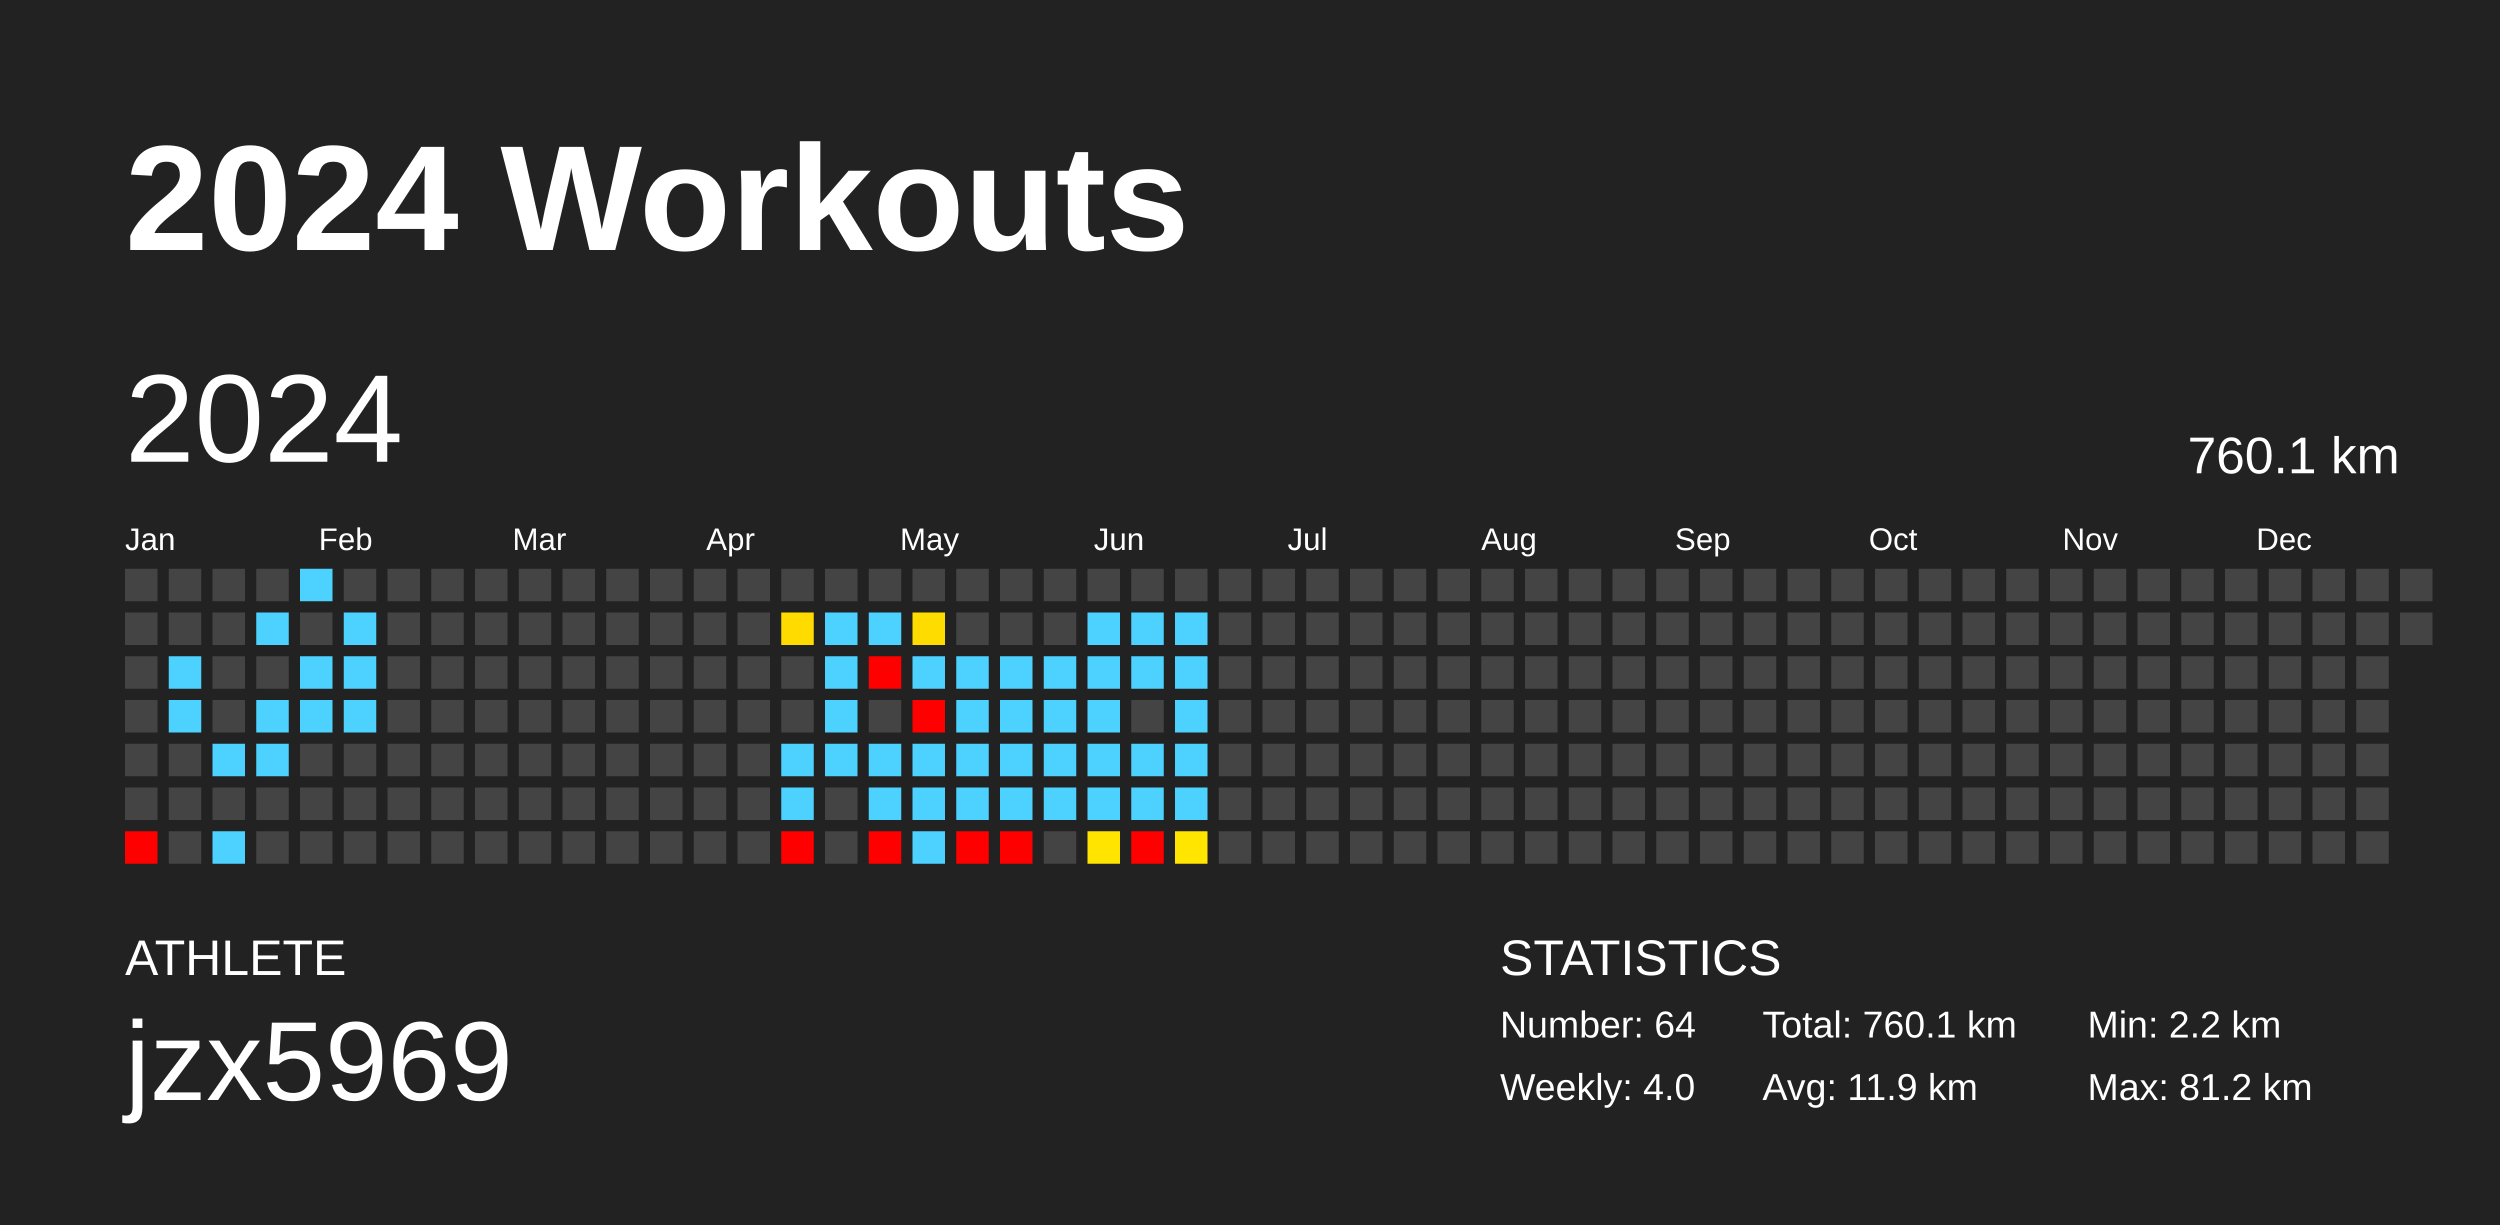
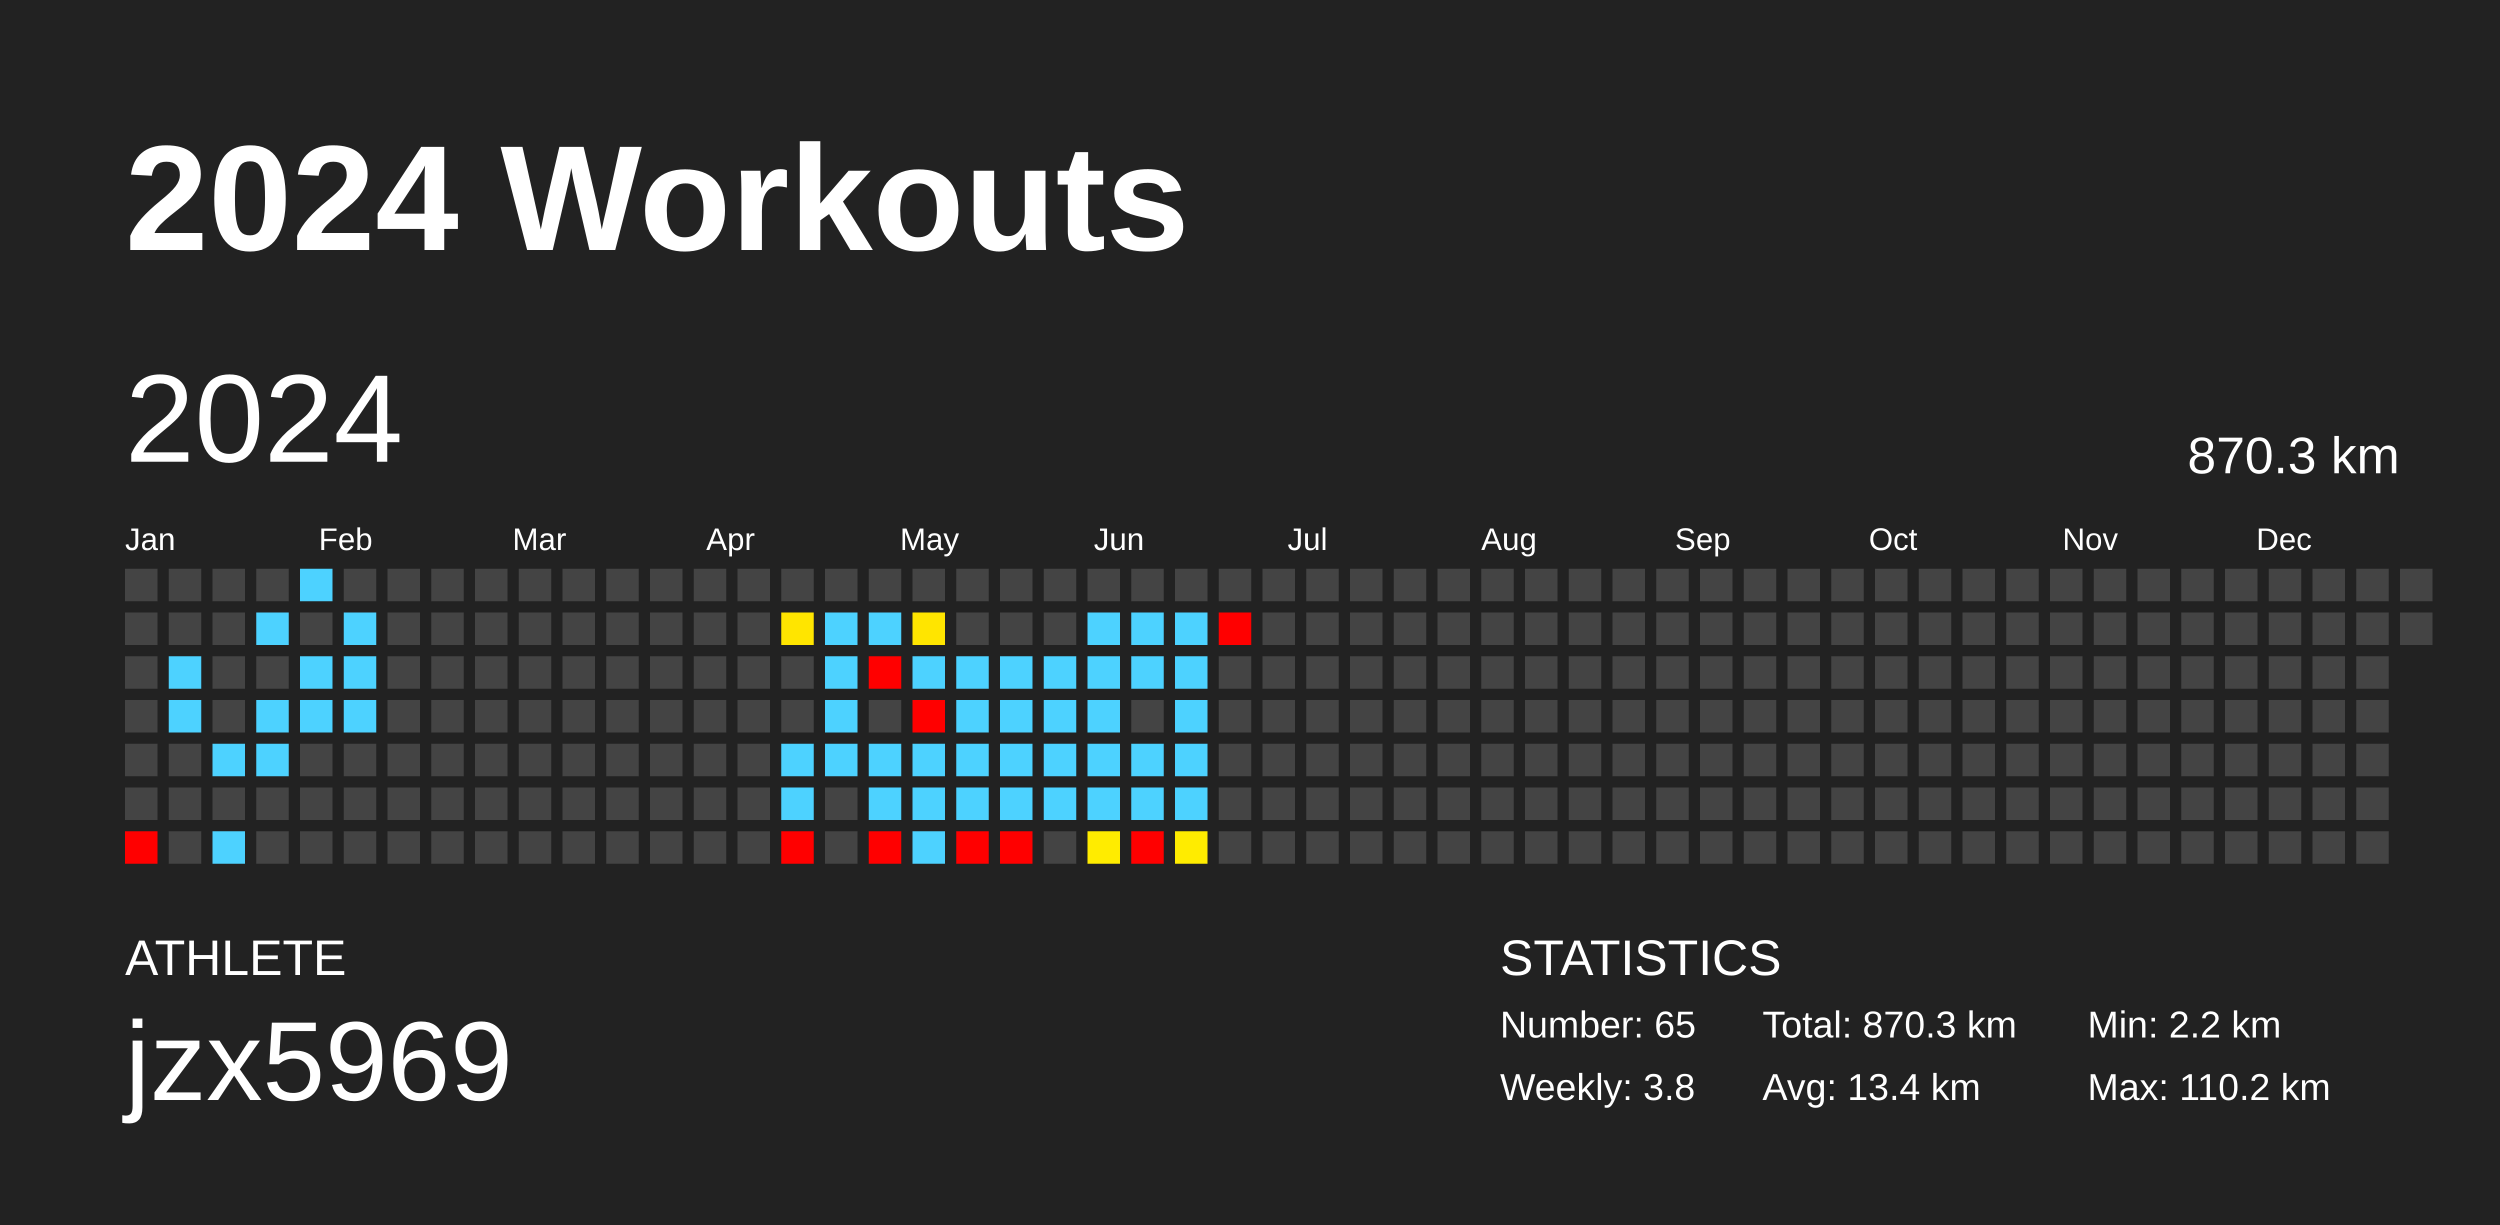
<svg xmlns="http://www.w3.org/2000/svg" baseProfile="full" height="98mm" version="1.1" viewBox="0,0,200,98" width="200mm">
  <defs />
  <rect fill="#222222" height="98" width="200" x="0" y="0" />
  <text fill="#FFFFFF" style="font-size:12px; font-family:Arial; font-weight:bold;" x="10" y="20">2024 Workouts</text>
  <text fill="#FFFFFF" style="font-size:4px; font-family:Arial" x="10" y="78">ATHLETE</text>
  <text fill="#FFFFFF" style="font-size:9px; font-family:Arial" x="10" y="88">jzx5969</text>
  <text fill="#FFFFFF" style="font-size:4px; font-family:Arial" x="120" y="78">STATISTICS</text>
-   <text fill="#FFFFFF" style="font-size:3px; font-family:Arial" x="120" y="83">Number: 64</text>
-   <text fill="#FFFFFF" style="font-size:3px; font-family:Arial" x="120" y="88">Weekly: 4.0</text>
-   <text fill="#FFFFFF" style="font-size:3px; font-family:Arial" x="141" y="83">Total: 760.1 km</text>
-   <text fill="#FFFFFF" style="font-size:3px; font-family:Arial" x="141" y="88">Avg: 11.9 km</text>
+   <text fill="#FFFFFF" style="font-size:3px; font-family:Arial" x="120" y="83">Number: 65</text>
+   <text fill="#FFFFFF" style="font-size:3px; font-family:Arial" x="120" y="88">Weekly: 3.8</text>
+   <text fill="#FFFFFF" style="font-size:3px; font-family:Arial" x="141" y="83">Total: 870.3 km</text>
+   <text fill="#FFFFFF" style="font-size:3px; font-family:Arial" x="141" y="88">Avg: 13.4 km</text>
  <text fill="#FFFFFF" style="font-size:3px; font-family:Arial" x="167" y="83">Min: 2.2 km</text>
-   <text fill="#FFFFFF" style="font-size:3px; font-family:Arial" x="167" y="88">Max: 81.2 km</text>
+   <text fill="#FFFFFF" style="font-size:3px; font-family:Arial" x="167" y="88">Max: 110.2 km</text>
  <text dominant-baseline="hanging" fill="#FFFFFF" style="font-size:10.0px; font-family:Arial;" x="10" y="30">2024</text>
-   <text dominant-baseline="hanging" fill="#FFFFFF" style="font-size:4.125px; font-family:Arial;" x="175" y="35">760.1 km</text>
+   <text dominant-baseline="hanging" fill="#FFFFFF" style="font-size:4.125px; font-family:Arial;" x="175" y="35">870.3 km</text>
  <text fill="#FFFFFF" style="font-size:2.5px; font-family:Arial" x="10.0" y="44">Jan</text>
  <text fill="#FFFFFF" style="font-size:2.5px; font-family:Arial" x="25.5" y="44">Feb</text>
  <text fill="#FFFFFF" style="font-size:2.5px; font-family:Arial" x="41.0" y="44">Mar</text>
  <text fill="#FFFFFF" style="font-size:2.5px; font-family:Arial" x="56.5" y="44">Apr</text>
  <text fill="#FFFFFF" style="font-size:2.5px; font-family:Arial" x="72.0" y="44">May</text>
  <text fill="#FFFFFF" style="font-size:2.5px; font-family:Arial" x="87.5" y="44">Jun</text>
  <text fill="#FFFFFF" style="font-size:2.5px; font-family:Arial" x="103.0" y="44">Jul</text>
  <text fill="#FFFFFF" style="font-size:2.5px; font-family:Arial" x="118.5" y="44">Aug</text>
  <text fill="#FFFFFF" style="font-size:2.5px; font-family:Arial" x="134.0" y="44">Sep</text>
  <text fill="#FFFFFF" style="font-size:2.5px; font-family:Arial" x="149.5" y="44">Oct</text>
  <text fill="#FFFFFF" style="font-size:2.5px; font-family:Arial" x="165.0" y="44">Nov</text>
  <text fill="#FFFFFF" style="font-size:2.5px; font-family:Arial" x="180.5" y="44">Dec</text>
  <rect fill="#444444" height="2.6" width="2.6" x="10.0" y="45.5" />
  <rect fill="#444444" height="2.6" width="2.6" x="10.0" y="49.0" />
  <rect fill="#444444" height="2.6" width="2.6" x="10.0" y="52.5" />
  <rect fill="#444444" height="2.6" width="2.6" x="10.0" y="56.0" />
  <rect fill="#444444" height="2.6" width="2.6" x="10.0" y="59.5" />
  <rect fill="#444444" height="2.6" width="2.6" x="10.0" y="63.0" />
  <rect fill="red" height="2.6" width="2.6" x="10.0" y="66.5" />
  <rect fill="#444444" height="2.6" width="2.6" x="13.5" y="45.5" />
  <rect fill="#444444" height="2.6" width="2.6" x="13.5" y="49.0" />
  <rect fill="#4dd2ff" height="2.6" width="2.6" x="13.5" y="52.5" />
  <rect fill="#4dd2ff" height="2.6" width="2.6" x="13.5" y="56.0" />
  <rect fill="#444444" height="2.6" width="2.6" x="13.5" y="59.5" />
  <rect fill="#444444" height="2.6" width="2.6" x="13.5" y="63.0" />
  <rect fill="#444444" height="2.6" width="2.6" x="13.5" y="66.5" />
  <rect fill="#444444" height="2.6" width="2.6" x="17.0" y="45.5" />
  <rect fill="#444444" height="2.6" width="2.6" x="17.0" y="49.0" />
  <rect fill="#444444" height="2.6" width="2.6" x="17.0" y="52.5" />
  <rect fill="#444444" height="2.6" width="2.6" x="17.0" y="56.0" />
  <rect fill="#4dd2ff" height="2.6" width="2.6" x="17.0" y="59.5" />
  <rect fill="#444444" height="2.6" width="2.6" x="17.0" y="63.0" />
  <rect fill="#4dd2ff" height="2.6" width="2.6" x="17.0" y="66.5" />
  <rect fill="#444444" height="2.6" width="2.6" x="20.5" y="45.5" />
  <rect fill="#4dd2ff" height="2.6" width="2.6" x="20.5" y="49.0" />
  <rect fill="#444444" height="2.6" width="2.6" x="20.5" y="52.5" />
  <rect fill="#4dd2ff" height="2.6" width="2.6" x="20.5" y="56.0" />
  <rect fill="#4dd2ff" height="2.6" width="2.6" x="20.5" y="59.5" />
  <rect fill="#444444" height="2.6" width="2.6" x="20.5" y="63.0" />
  <rect fill="#444444" height="2.6" width="2.6" x="20.5" y="66.5" />
  <rect fill="#4dd2ff" height="2.6" width="2.6" x="24.0" y="45.5" />
  <rect fill="#444444" height="2.6" width="2.6" x="24.0" y="49.0" />
  <rect fill="#4dd2ff" height="2.6" width="2.6" x="24.0" y="52.5" />
  <rect fill="#4dd2ff" height="2.6" width="2.6" x="24.0" y="56.0" />
  <rect fill="#444444" height="2.6" width="2.6" x="24.0" y="59.5" />
  <rect fill="#444444" height="2.6" width="2.6" x="24.0" y="63.0" />
  <rect fill="#444444" height="2.6" width="2.6" x="24.0" y="66.5" />
  <rect fill="#444444" height="2.6" width="2.6" x="27.5" y="45.5" />
  <rect fill="#4dd2ff" height="2.6" width="2.6" x="27.5" y="49.0" />
  <rect fill="#4dd2ff" height="2.6" width="2.6" x="27.5" y="52.5" />
  <rect fill="#4dd2ff" height="2.6" width="2.6" x="27.5" y="56.0" />
  <rect fill="#444444" height="2.6" width="2.6" x="27.5" y="59.5" />
  <rect fill="#444444" height="2.6" width="2.6" x="27.5" y="63.0" />
  <rect fill="#444444" height="2.6" width="2.6" x="27.5" y="66.5" />
  <rect fill="#444444" height="2.6" width="2.6" x="31.0" y="45.5" />
  <rect fill="#444444" height="2.6" width="2.6" x="31.0" y="49.0" />
  <rect fill="#444444" height="2.6" width="2.6" x="31.0" y="52.5" />
  <rect fill="#444444" height="2.6" width="2.6" x="31.0" y="56.0" />
  <rect fill="#444444" height="2.6" width="2.6" x="31.0" y="59.5" />
  <rect fill="#444444" height="2.6" width="2.6" x="31.0" y="63.0" />
  <rect fill="#444444" height="2.6" width="2.6" x="31.0" y="66.5" />
  <rect fill="#444444" height="2.6" width="2.6" x="34.5" y="45.5" />
  <rect fill="#444444" height="2.6" width="2.6" x="34.5" y="49.0" />
  <rect fill="#444444" height="2.6" width="2.6" x="34.5" y="52.5" />
  <rect fill="#444444" height="2.6" width="2.6" x="34.5" y="56.0" />
  <rect fill="#444444" height="2.6" width="2.6" x="34.5" y="59.5" />
  <rect fill="#444444" height="2.6" width="2.6" x="34.5" y="63.0" />
  <rect fill="#444444" height="2.6" width="2.6" x="34.5" y="66.5" />
  <rect fill="#444444" height="2.6" width="2.6" x="38.0" y="45.5" />
  <rect fill="#444444" height="2.6" width="2.6" x="38.0" y="49.0" />
  <rect fill="#444444" height="2.6" width="2.6" x="38.0" y="52.5" />
  <rect fill="#444444" height="2.6" width="2.6" x="38.0" y="56.0" />
  <rect fill="#444444" height="2.6" width="2.6" x="38.0" y="59.5" />
  <rect fill="#444444" height="2.6" width="2.6" x="38.0" y="63.0" />
  <rect fill="#444444" height="2.6" width="2.6" x="38.0" y="66.5" />
  <rect fill="#444444" height="2.6" width="2.6" x="41.5" y="45.5" />
  <rect fill="#444444" height="2.6" width="2.6" x="41.5" y="49.0" />
  <rect fill="#444444" height="2.6" width="2.6" x="41.5" y="52.5" />
  <rect fill="#444444" height="2.6" width="2.6" x="41.5" y="56.0" />
  <rect fill="#444444" height="2.6" width="2.6" x="41.5" y="59.5" />
  <rect fill="#444444" height="2.6" width="2.6" x="41.5" y="63.0" />
  <rect fill="#444444" height="2.6" width="2.6" x="41.5" y="66.5" />
  <rect fill="#444444" height="2.6" width="2.6" x="45.0" y="45.5" />
  <rect fill="#444444" height="2.6" width="2.6" x="45.0" y="49.0" />
  <rect fill="#444444" height="2.6" width="2.6" x="45.0" y="52.5" />
  <rect fill="#444444" height="2.6" width="2.6" x="45.0" y="56.0" />
  <rect fill="#444444" height="2.6" width="2.6" x="45.0" y="59.5" />
  <rect fill="#444444" height="2.6" width="2.6" x="45.0" y="63.0" />
  <rect fill="#444444" height="2.6" width="2.6" x="45.0" y="66.5" />
  <rect fill="#444444" height="2.6" width="2.6" x="48.5" y="45.5" />
  <rect fill="#444444" height="2.6" width="2.6" x="48.5" y="49.0" />
  <rect fill="#444444" height="2.6" width="2.6" x="48.5" y="52.5" />
  <rect fill="#444444" height="2.6" width="2.6" x="48.5" y="56.0" />
  <rect fill="#444444" height="2.6" width="2.6" x="48.5" y="59.5" />
  <rect fill="#444444" height="2.6" width="2.6" x="48.5" y="63.0" />
  <rect fill="#444444" height="2.6" width="2.6" x="48.5" y="66.5" />
  <rect fill="#444444" height="2.6" width="2.6" x="52.0" y="45.5" />
  <rect fill="#444444" height="2.6" width="2.6" x="52.0" y="49.0" />
  <rect fill="#444444" height="2.6" width="2.6" x="52.0" y="52.5" />
  <rect fill="#444444" height="2.6" width="2.6" x="52.0" y="56.0" />
  <rect fill="#444444" height="2.6" width="2.6" x="52.0" y="59.5" />
  <rect fill="#444444" height="2.6" width="2.6" x="52.0" y="63.0" />
  <rect fill="#444444" height="2.6" width="2.6" x="52.0" y="66.5" />
  <rect fill="#444444" height="2.6" width="2.6" x="55.5" y="45.5" />
  <rect fill="#444444" height="2.6" width="2.6" x="55.5" y="49.0" />
  <rect fill="#444444" height="2.6" width="2.6" x="55.5" y="52.5" />
  <rect fill="#444444" height="2.6" width="2.6" x="55.5" y="56.0" />
  <rect fill="#444444" height="2.6" width="2.6" x="55.5" y="59.5" />
  <rect fill="#444444" height="2.6" width="2.6" x="55.5" y="63.0" />
  <rect fill="#444444" height="2.6" width="2.6" x="55.5" y="66.5" />
  <rect fill="#444444" height="2.6" width="2.6" x="59.0" y="45.5" />
  <rect fill="#444444" height="2.6" width="2.6" x="59.0" y="49.0" />
  <rect fill="#444444" height="2.6" width="2.6" x="59.0" y="52.5" />
  <rect fill="#444444" height="2.6" width="2.6" x="59.0" y="56.0" />
  <rect fill="#444444" height="2.6" width="2.6" x="59.0" y="59.5" />
  <rect fill="#444444" height="2.6" width="2.6" x="59.0" y="63.0" />
  <rect fill="#444444" height="2.6" width="2.6" x="59.0" y="66.5" />
  <rect fill="#444444" height="2.6" width="2.6" x="62.5" y="45.5" />
-   <rect fill="#ffdb00" height="2.6" width="2.6" x="62.5" y="49.0" />
+   <rect fill="#ffe500" height="2.6" width="2.6" x="62.5" y="49.0" />
  <rect fill="#444444" height="2.6" width="2.6" x="62.5" y="52.5" />
  <rect fill="#444444" height="2.6" width="2.6" x="62.5" y="56.0" />
  <rect fill="#4dd2ff" height="2.6" width="2.6" x="62.5" y="59.5" />
  <rect fill="#4dd2ff" height="2.6" width="2.6" x="62.5" y="63.0" />
  <rect fill="red" height="2.6" width="2.6" x="62.5" y="66.5" />
  <rect fill="#444444" height="2.6" width="2.6" x="66.0" y="45.5" />
  <rect fill="#4dd2ff" height="2.6" width="2.6" x="66.0" y="49.0" />
  <rect fill="#4dd2ff" height="2.6" width="2.6" x="66.0" y="52.5" />
  <rect fill="#4dd2ff" height="2.6" width="2.6" x="66.0" y="56.0" />
  <rect fill="#4dd2ff" height="2.6" width="2.6" x="66.0" y="59.5" />
  <rect fill="#444444" height="2.6" width="2.6" x="66.0" y="63.0" />
  <rect fill="#444444" height="2.6" width="2.6" x="66.0" y="66.5" />
  <rect fill="#444444" height="2.6" width="2.6" x="69.5" y="45.5" />
  <rect fill="#4dd2ff" height="2.6" width="2.6" x="69.5" y="49.0" />
  <rect fill="red" height="2.6" width="2.6" x="69.5" y="52.5" />
  <rect fill="#444444" height="2.6" width="2.6" x="69.5" y="56.0" />
  <rect fill="#4dd2ff" height="2.6" width="2.6" x="69.5" y="59.5" />
  <rect fill="#4dd2ff" height="2.6" width="2.6" x="69.5" y="63.0" />
  <rect fill="red" height="2.6" width="2.6" x="69.5" y="66.5" />
  <rect fill="#444444" height="2.6" width="2.6" x="73.0" y="45.5" />
-   <rect fill="#ffdc00" height="2.6" width="2.6" x="73.0" y="49.0" />
+   <rect fill="#ffe500" height="2.6" width="2.6" x="73.0" y="49.0" />
  <rect fill="#4dd2ff" height="2.6" width="2.6" x="73.0" y="52.5" />
  <rect fill="red" height="2.6" width="2.6" x="73.0" y="56.0" />
  <rect fill="#4dd2ff" height="2.6" width="2.6" x="73.0" y="59.5" />
  <rect fill="#4dd2ff" height="2.6" width="2.6" x="73.0" y="63.0" />
  <rect fill="#4dd2ff" height="2.6" width="2.6" x="73.0" y="66.5" />
  <rect fill="#444444" height="2.6" width="2.6" x="76.5" y="45.5" />
  <rect fill="#444444" height="2.6" width="2.6" x="76.5" y="49.0" />
  <rect fill="#4dd2ff" height="2.6" width="2.6" x="76.5" y="52.5" />
  <rect fill="#4dd2ff" height="2.6" width="2.6" x="76.5" y="56.0" />
  <rect fill="#4dd2ff" height="2.6" width="2.6" x="76.5" y="59.5" />
  <rect fill="#4dd2ff" height="2.6" width="2.6" x="76.5" y="63.0" />
  <rect fill="red" height="2.6" width="2.6" x="76.5" y="66.5" />
  <rect fill="#444444" height="2.6" width="2.6" x="80.0" y="45.5" />
  <rect fill="#444444" height="2.6" width="2.6" x="80.0" y="49.0" />
  <rect fill="#4dd2ff" height="2.6" width="2.6" x="80.0" y="52.5" />
  <rect fill="#4dd2ff" height="2.6" width="2.6" x="80.0" y="56.0" />
  <rect fill="#4dd2ff" height="2.6" width="2.6" x="80.0" y="59.5" />
  <rect fill="#4dd2ff" height="2.6" width="2.6" x="80.0" y="63.0" />
  <rect fill="red" height="2.6" width="2.6" x="80.0" y="66.5" />
  <rect fill="#444444" height="2.6" width="2.6" x="83.5" y="45.5" />
  <rect fill="#444444" height="2.6" width="2.6" x="83.5" y="49.0" />
  <rect fill="#4dd2ff" height="2.6" width="2.6" x="83.5" y="52.5" />
  <rect fill="#4dd2ff" height="2.6" width="2.6" x="83.5" y="56.0" />
  <rect fill="#4dd2ff" height="2.6" width="2.6" x="83.5" y="59.5" />
  <rect fill="#4dd2ff" height="2.6" width="2.6" x="83.5" y="63.0" />
  <rect fill="#444444" height="2.6" width="2.6" x="83.5" y="66.5" />
  <rect fill="#444444" height="2.6" width="2.6" x="87.0" y="45.5" />
  <rect fill="#4dd2ff" height="2.6" width="2.6" x="87.0" y="49.0" />
  <rect fill="#4dd2ff" height="2.6" width="2.6" x="87.0" y="52.5" />
  <rect fill="#4dd2ff" height="2.6" width="2.6" x="87.0" y="56.0" />
  <rect fill="#4dd2ff" height="2.6" width="2.6" x="87.0" y="59.5" />
  <rect fill="#4dd2ff" height="2.6" width="2.6" x="87.0" y="63.0" />
-   <rect fill="#ffe400" height="2.6" width="2.6" x="87.0" y="66.5" />
+   <rect fill="#ffec00" height="2.6" width="2.6" x="87.0" y="66.5" />
  <rect fill="#444444" height="2.6" width="2.6" x="90.5" y="45.5" />
  <rect fill="#4dd2ff" height="2.6" width="2.6" x="90.5" y="49.0" />
  <rect fill="#4dd2ff" height="2.6" width="2.6" x="90.5" y="52.5" />
  <rect fill="#444444" height="2.6" width="2.6" x="90.5" y="56.0" />
  <rect fill="#4dd2ff" height="2.6" width="2.6" x="90.5" y="59.5" />
  <rect fill="#4dd2ff" height="2.6" width="2.6" x="90.5" y="63.0" />
  <rect fill="red" height="2.6" width="2.6" x="90.5" y="66.5" />
  <rect fill="#444444" height="2.6" width="2.6" x="94.0" y="45.5" />
  <rect fill="#4dd2ff" height="2.6" width="2.6" x="94.0" y="49.0" />
  <rect fill="#4dd2ff" height="2.6" width="2.6" x="94.0" y="52.5" />
  <rect fill="#4dd2ff" height="2.6" width="2.6" x="94.0" y="56.0" />
  <rect fill="#4dd2ff" height="2.6" width="2.6" x="94.0" y="59.5" />
  <rect fill="#4dd2ff" height="2.6" width="2.6" x="94.0" y="63.0" />
-   <rect fill="#ffe500" height="2.6" width="2.6" x="94.0" y="66.5" />
+   <rect fill="#ffec00" height="2.6" width="2.6" x="94.0" y="66.5" />
  <rect fill="#444444" height="2.6" width="2.6" x="97.5" y="45.5" />
-   <rect fill="#444444" height="2.6" width="2.6" x="97.5" y="49.0" />
+   <rect fill="red" height="2.6" width="2.6" x="97.5" y="49.0" />
  <rect fill="#444444" height="2.6" width="2.6" x="97.5" y="52.5" />
  <rect fill="#444444" height="2.6" width="2.6" x="97.5" y="56.0" />
  <rect fill="#444444" height="2.6" width="2.6" x="97.5" y="59.5" />
  <rect fill="#444444" height="2.6" width="2.6" x="97.5" y="63.0" />
  <rect fill="#444444" height="2.6" width="2.6" x="97.5" y="66.5" />
  <rect fill="#444444" height="2.6" width="2.6" x="101.0" y="45.5" />
  <rect fill="#444444" height="2.6" width="2.6" x="101.0" y="49.0" />
  <rect fill="#444444" height="2.6" width="2.6" x="101.0" y="52.5" />
  <rect fill="#444444" height="2.6" width="2.6" x="101.0" y="56.0" />
  <rect fill="#444444" height="2.6" width="2.6" x="101.0" y="59.5" />
  <rect fill="#444444" height="2.6" width="2.6" x="101.0" y="63.0" />
  <rect fill="#444444" height="2.6" width="2.6" x="101.0" y="66.5" />
  <rect fill="#444444" height="2.6" width="2.6" x="104.5" y="45.5" />
  <rect fill="#444444" height="2.6" width="2.6" x="104.5" y="49.0" />
  <rect fill="#444444" height="2.6" width="2.6" x="104.5" y="52.5" />
  <rect fill="#444444" height="2.6" width="2.6" x="104.5" y="56.0" />
  <rect fill="#444444" height="2.6" width="2.6" x="104.5" y="59.5" />
  <rect fill="#444444" height="2.6" width="2.6" x="104.5" y="63.0" />
  <rect fill="#444444" height="2.6" width="2.6" x="104.5" y="66.5" />
  <rect fill="#444444" height="2.6" width="2.6" x="108.0" y="45.5" />
  <rect fill="#444444" height="2.6" width="2.6" x="108.0" y="49.0" />
  <rect fill="#444444" height="2.6" width="2.6" x="108.0" y="52.5" />
  <rect fill="#444444" height="2.6" width="2.6" x="108.0" y="56.0" />
  <rect fill="#444444" height="2.6" width="2.6" x="108.0" y="59.5" />
  <rect fill="#444444" height="2.6" width="2.6" x="108.0" y="63.0" />
  <rect fill="#444444" height="2.6" width="2.6" x="108.0" y="66.5" />
  <rect fill="#444444" height="2.6" width="2.6" x="111.5" y="45.5" />
  <rect fill="#444444" height="2.6" width="2.6" x="111.5" y="49.0" />
  <rect fill="#444444" height="2.6" width="2.6" x="111.5" y="52.5" />
  <rect fill="#444444" height="2.6" width="2.6" x="111.5" y="56.0" />
  <rect fill="#444444" height="2.6" width="2.6" x="111.5" y="59.5" />
  <rect fill="#444444" height="2.6" width="2.6" x="111.5" y="63.0" />
  <rect fill="#444444" height="2.6" width="2.6" x="111.5" y="66.5" />
  <rect fill="#444444" height="2.6" width="2.6" x="115.0" y="45.5" />
  <rect fill="#444444" height="2.6" width="2.6" x="115.0" y="49.0" />
  <rect fill="#444444" height="2.6" width="2.6" x="115.0" y="52.5" />
  <rect fill="#444444" height="2.6" width="2.6" x="115.0" y="56.0" />
  <rect fill="#444444" height="2.6" width="2.6" x="115.0" y="59.5" />
  <rect fill="#444444" height="2.6" width="2.6" x="115.0" y="63.0" />
  <rect fill="#444444" height="2.6" width="2.6" x="115.0" y="66.5" />
  <rect fill="#444444" height="2.6" width="2.6" x="118.5" y="45.5" />
  <rect fill="#444444" height="2.6" width="2.6" x="118.5" y="49.0" />
  <rect fill="#444444" height="2.6" width="2.6" x="118.5" y="52.5" />
  <rect fill="#444444" height="2.6" width="2.6" x="118.5" y="56.0" />
  <rect fill="#444444" height="2.6" width="2.6" x="118.5" y="59.5" />
  <rect fill="#444444" height="2.6" width="2.6" x="118.5" y="63.0" />
  <rect fill="#444444" height="2.6" width="2.6" x="118.5" y="66.5" />
  <rect fill="#444444" height="2.6" width="2.6" x="122.0" y="45.5" />
  <rect fill="#444444" height="2.6" width="2.6" x="122.0" y="49.0" />
  <rect fill="#444444" height="2.6" width="2.6" x="122.0" y="52.5" />
  <rect fill="#444444" height="2.6" width="2.6" x="122.0" y="56.0" />
  <rect fill="#444444" height="2.6" width="2.6" x="122.0" y="59.5" />
  <rect fill="#444444" height="2.6" width="2.6" x="122.0" y="63.0" />
  <rect fill="#444444" height="2.6" width="2.6" x="122.0" y="66.5" />
  <rect fill="#444444" height="2.6" width="2.6" x="125.5" y="45.5" />
  <rect fill="#444444" height="2.6" width="2.6" x="125.5" y="49.0" />
  <rect fill="#444444" height="2.6" width="2.6" x="125.5" y="52.5" />
  <rect fill="#444444" height="2.6" width="2.6" x="125.5" y="56.0" />
  <rect fill="#444444" height="2.6" width="2.6" x="125.5" y="59.5" />
  <rect fill="#444444" height="2.6" width="2.6" x="125.5" y="63.0" />
  <rect fill="#444444" height="2.6" width="2.6" x="125.5" y="66.5" />
  <rect fill="#444444" height="2.6" width="2.6" x="129.0" y="45.5" />
  <rect fill="#444444" height="2.6" width="2.6" x="129.0" y="49.0" />
  <rect fill="#444444" height="2.6" width="2.6" x="129.0" y="52.5" />
  <rect fill="#444444" height="2.6" width="2.6" x="129.0" y="56.0" />
  <rect fill="#444444" height="2.6" width="2.6" x="129.0" y="59.5" />
  <rect fill="#444444" height="2.6" width="2.6" x="129.0" y="63.0" />
  <rect fill="#444444" height="2.6" width="2.6" x="129.0" y="66.5" />
  <rect fill="#444444" height="2.6" width="2.6" x="132.5" y="45.5" />
  <rect fill="#444444" height="2.6" width="2.6" x="132.5" y="49.0" />
  <rect fill="#444444" height="2.6" width="2.6" x="132.5" y="52.5" />
  <rect fill="#444444" height="2.6" width="2.6" x="132.5" y="56.0" />
  <rect fill="#444444" height="2.6" width="2.6" x="132.5" y="59.5" />
  <rect fill="#444444" height="2.6" width="2.6" x="132.5" y="63.0" />
  <rect fill="#444444" height="2.6" width="2.6" x="132.5" y="66.5" />
  <rect fill="#444444" height="2.6" width="2.6" x="136.0" y="45.5" />
  <rect fill="#444444" height="2.6" width="2.6" x="136.0" y="49.0" />
  <rect fill="#444444" height="2.6" width="2.6" x="136.0" y="52.5" />
  <rect fill="#444444" height="2.6" width="2.6" x="136.0" y="56.0" />
  <rect fill="#444444" height="2.6" width="2.6" x="136.0" y="59.5" />
  <rect fill="#444444" height="2.6" width="2.6" x="136.0" y="63.0" />
  <rect fill="#444444" height="2.6" width="2.6" x="136.0" y="66.5" />
  <rect fill="#444444" height="2.6" width="2.6" x="139.5" y="45.5" />
  <rect fill="#444444" height="2.6" width="2.6" x="139.5" y="49.0" />
  <rect fill="#444444" height="2.6" width="2.6" x="139.5" y="52.5" />
  <rect fill="#444444" height="2.6" width="2.6" x="139.5" y="56.0" />
  <rect fill="#444444" height="2.6" width="2.6" x="139.5" y="59.5" />
  <rect fill="#444444" height="2.6" width="2.6" x="139.5" y="63.0" />
  <rect fill="#444444" height="2.6" width="2.6" x="139.5" y="66.5" />
  <rect fill="#444444" height="2.6" width="2.6" x="143.0" y="45.5" />
  <rect fill="#444444" height="2.6" width="2.6" x="143.0" y="49.0" />
  <rect fill="#444444" height="2.6" width="2.6" x="143.0" y="52.5" />
  <rect fill="#444444" height="2.6" width="2.6" x="143.0" y="56.0" />
  <rect fill="#444444" height="2.6" width="2.6" x="143.0" y="59.5" />
  <rect fill="#444444" height="2.6" width="2.6" x="143.0" y="63.0" />
  <rect fill="#444444" height="2.6" width="2.6" x="143.0" y="66.5" />
  <rect fill="#444444" height="2.6" width="2.6" x="146.5" y="45.5" />
  <rect fill="#444444" height="2.6" width="2.6" x="146.5" y="49.0" />
  <rect fill="#444444" height="2.6" width="2.6" x="146.5" y="52.5" />
  <rect fill="#444444" height="2.6" width="2.6" x="146.5" y="56.0" />
  <rect fill="#444444" height="2.6" width="2.6" x="146.5" y="59.5" />
  <rect fill="#444444" height="2.6" width="2.6" x="146.5" y="63.0" />
  <rect fill="#444444" height="2.6" width="2.6" x="146.5" y="66.5" />
  <rect fill="#444444" height="2.6" width="2.6" x="150.0" y="45.5" />
  <rect fill="#444444" height="2.6" width="2.6" x="150.0" y="49.0" />
  <rect fill="#444444" height="2.6" width="2.6" x="150.0" y="52.5" />
  <rect fill="#444444" height="2.6" width="2.6" x="150.0" y="56.0" />
  <rect fill="#444444" height="2.6" width="2.6" x="150.0" y="59.5" />
  <rect fill="#444444" height="2.6" width="2.6" x="150.0" y="63.0" />
  <rect fill="#444444" height="2.6" width="2.6" x="150.0" y="66.5" />
  <rect fill="#444444" height="2.6" width="2.6" x="153.5" y="45.5" />
  <rect fill="#444444" height="2.6" width="2.6" x="153.5" y="49.0" />
  <rect fill="#444444" height="2.6" width="2.6" x="153.5" y="52.5" />
  <rect fill="#444444" height="2.6" width="2.6" x="153.5" y="56.0" />
  <rect fill="#444444" height="2.6" width="2.6" x="153.5" y="59.5" />
  <rect fill="#444444" height="2.6" width="2.6" x="153.5" y="63.0" />
  <rect fill="#444444" height="2.6" width="2.6" x="153.5" y="66.5" />
  <rect fill="#444444" height="2.6" width="2.6" x="157.0" y="45.5" />
  <rect fill="#444444" height="2.6" width="2.6" x="157.0" y="49.0" />
  <rect fill="#444444" height="2.6" width="2.6" x="157.0" y="52.5" />
  <rect fill="#444444" height="2.6" width="2.6" x="157.0" y="56.0" />
  <rect fill="#444444" height="2.6" width="2.6" x="157.0" y="59.5" />
  <rect fill="#444444" height="2.6" width="2.6" x="157.0" y="63.0" />
  <rect fill="#444444" height="2.6" width="2.6" x="157.0" y="66.5" />
  <rect fill="#444444" height="2.6" width="2.6" x="160.5" y="45.5" />
  <rect fill="#444444" height="2.6" width="2.6" x="160.5" y="49.0" />
  <rect fill="#444444" height="2.6" width="2.6" x="160.5" y="52.5" />
  <rect fill="#444444" height="2.6" width="2.6" x="160.5" y="56.0" />
  <rect fill="#444444" height="2.6" width="2.6" x="160.5" y="59.5" />
  <rect fill="#444444" height="2.6" width="2.6" x="160.5" y="63.0" />
  <rect fill="#444444" height="2.6" width="2.6" x="160.5" y="66.5" />
  <rect fill="#444444" height="2.6" width="2.6" x="164.0" y="45.5" />
  <rect fill="#444444" height="2.6" width="2.6" x="164.0" y="49.0" />
  <rect fill="#444444" height="2.6" width="2.6" x="164.0" y="52.5" />
  <rect fill="#444444" height="2.6" width="2.6" x="164.0" y="56.0" />
  <rect fill="#444444" height="2.6" width="2.6" x="164.0" y="59.5" />
  <rect fill="#444444" height="2.6" width="2.6" x="164.0" y="63.0" />
  <rect fill="#444444" height="2.6" width="2.6" x="164.0" y="66.5" />
  <rect fill="#444444" height="2.6" width="2.6" x="167.5" y="45.5" />
  <rect fill="#444444" height="2.6" width="2.6" x="167.5" y="49.0" />
  <rect fill="#444444" height="2.6" width="2.6" x="167.5" y="52.5" />
  <rect fill="#444444" height="2.6" width="2.6" x="167.5" y="56.0" />
  <rect fill="#444444" height="2.6" width="2.6" x="167.5" y="59.5" />
  <rect fill="#444444" height="2.6" width="2.6" x="167.5" y="63.0" />
  <rect fill="#444444" height="2.6" width="2.6" x="167.5" y="66.5" />
  <rect fill="#444444" height="2.6" width="2.6" x="171.0" y="45.5" />
  <rect fill="#444444" height="2.6" width="2.6" x="171.0" y="49.0" />
  <rect fill="#444444" height="2.6" width="2.6" x="171.0" y="52.5" />
  <rect fill="#444444" height="2.6" width="2.6" x="171.0" y="56.0" />
  <rect fill="#444444" height="2.6" width="2.6" x="171.0" y="59.5" />
  <rect fill="#444444" height="2.6" width="2.6" x="171.0" y="63.0" />
  <rect fill="#444444" height="2.6" width="2.6" x="171.0" y="66.5" />
  <rect fill="#444444" height="2.6" width="2.6" x="174.5" y="45.5" />
  <rect fill="#444444" height="2.6" width="2.6" x="174.5" y="49.0" />
  <rect fill="#444444" height="2.6" width="2.6" x="174.5" y="52.5" />
  <rect fill="#444444" height="2.6" width="2.6" x="174.5" y="56.0" />
  <rect fill="#444444" height="2.6" width="2.6" x="174.5" y="59.5" />
  <rect fill="#444444" height="2.6" width="2.6" x="174.5" y="63.0" />
  <rect fill="#444444" height="2.6" width="2.6" x="174.5" y="66.5" />
  <rect fill="#444444" height="2.6" width="2.6" x="178.0" y="45.5" />
  <rect fill="#444444" height="2.6" width="2.6" x="178.0" y="49.0" />
  <rect fill="#444444" height="2.6" width="2.6" x="178.0" y="52.5" />
  <rect fill="#444444" height="2.6" width="2.6" x="178.0" y="56.0" />
  <rect fill="#444444" height="2.6" width="2.6" x="178.0" y="59.5" />
  <rect fill="#444444" height="2.6" width="2.6" x="178.0" y="63.0" />
  <rect fill="#444444" height="2.6" width="2.6" x="178.0" y="66.5" />
  <rect fill="#444444" height="2.6" width="2.6" x="181.5" y="45.5" />
  <rect fill="#444444" height="2.6" width="2.6" x="181.5" y="49.0" />
  <rect fill="#444444" height="2.6" width="2.6" x="181.5" y="52.5" />
  <rect fill="#444444" height="2.6" width="2.6" x="181.5" y="56.0" />
  <rect fill="#444444" height="2.6" width="2.6" x="181.5" y="59.5" />
  <rect fill="#444444" height="2.6" width="2.6" x="181.5" y="63.0" />
  <rect fill="#444444" height="2.6" width="2.6" x="181.5" y="66.5" />
  <rect fill="#444444" height="2.6" width="2.6" x="185.0" y="45.5" />
  <rect fill="#444444" height="2.6" width="2.6" x="185.0" y="49.0" />
  <rect fill="#444444" height="2.6" width="2.6" x="185.0" y="52.5" />
  <rect fill="#444444" height="2.6" width="2.6" x="185.0" y="56.0" />
  <rect fill="#444444" height="2.6" width="2.6" x="185.0" y="59.5" />
  <rect fill="#444444" height="2.6" width="2.6" x="185.0" y="63.0" />
  <rect fill="#444444" height="2.6" width="2.6" x="185.0" y="66.5" />
  <rect fill="#444444" height="2.6" width="2.6" x="188.5" y="45.5" />
  <rect fill="#444444" height="2.6" width="2.6" x="188.5" y="49.0" />
  <rect fill="#444444" height="2.6" width="2.6" x="188.5" y="52.5" />
  <rect fill="#444444" height="2.6" width="2.6" x="188.5" y="56.0" />
  <rect fill="#444444" height="2.6" width="2.6" x="188.5" y="59.5" />
  <rect fill="#444444" height="2.6" width="2.6" x="188.5" y="63.0" />
  <rect fill="#444444" height="2.6" width="2.6" x="188.5" y="66.5" />
  <rect fill="#444444" height="2.6" width="2.6" x="192.0" y="45.5" />
  <rect fill="#444444" height="2.6" width="2.6" x="192.0" y="49.0" />
</svg>
